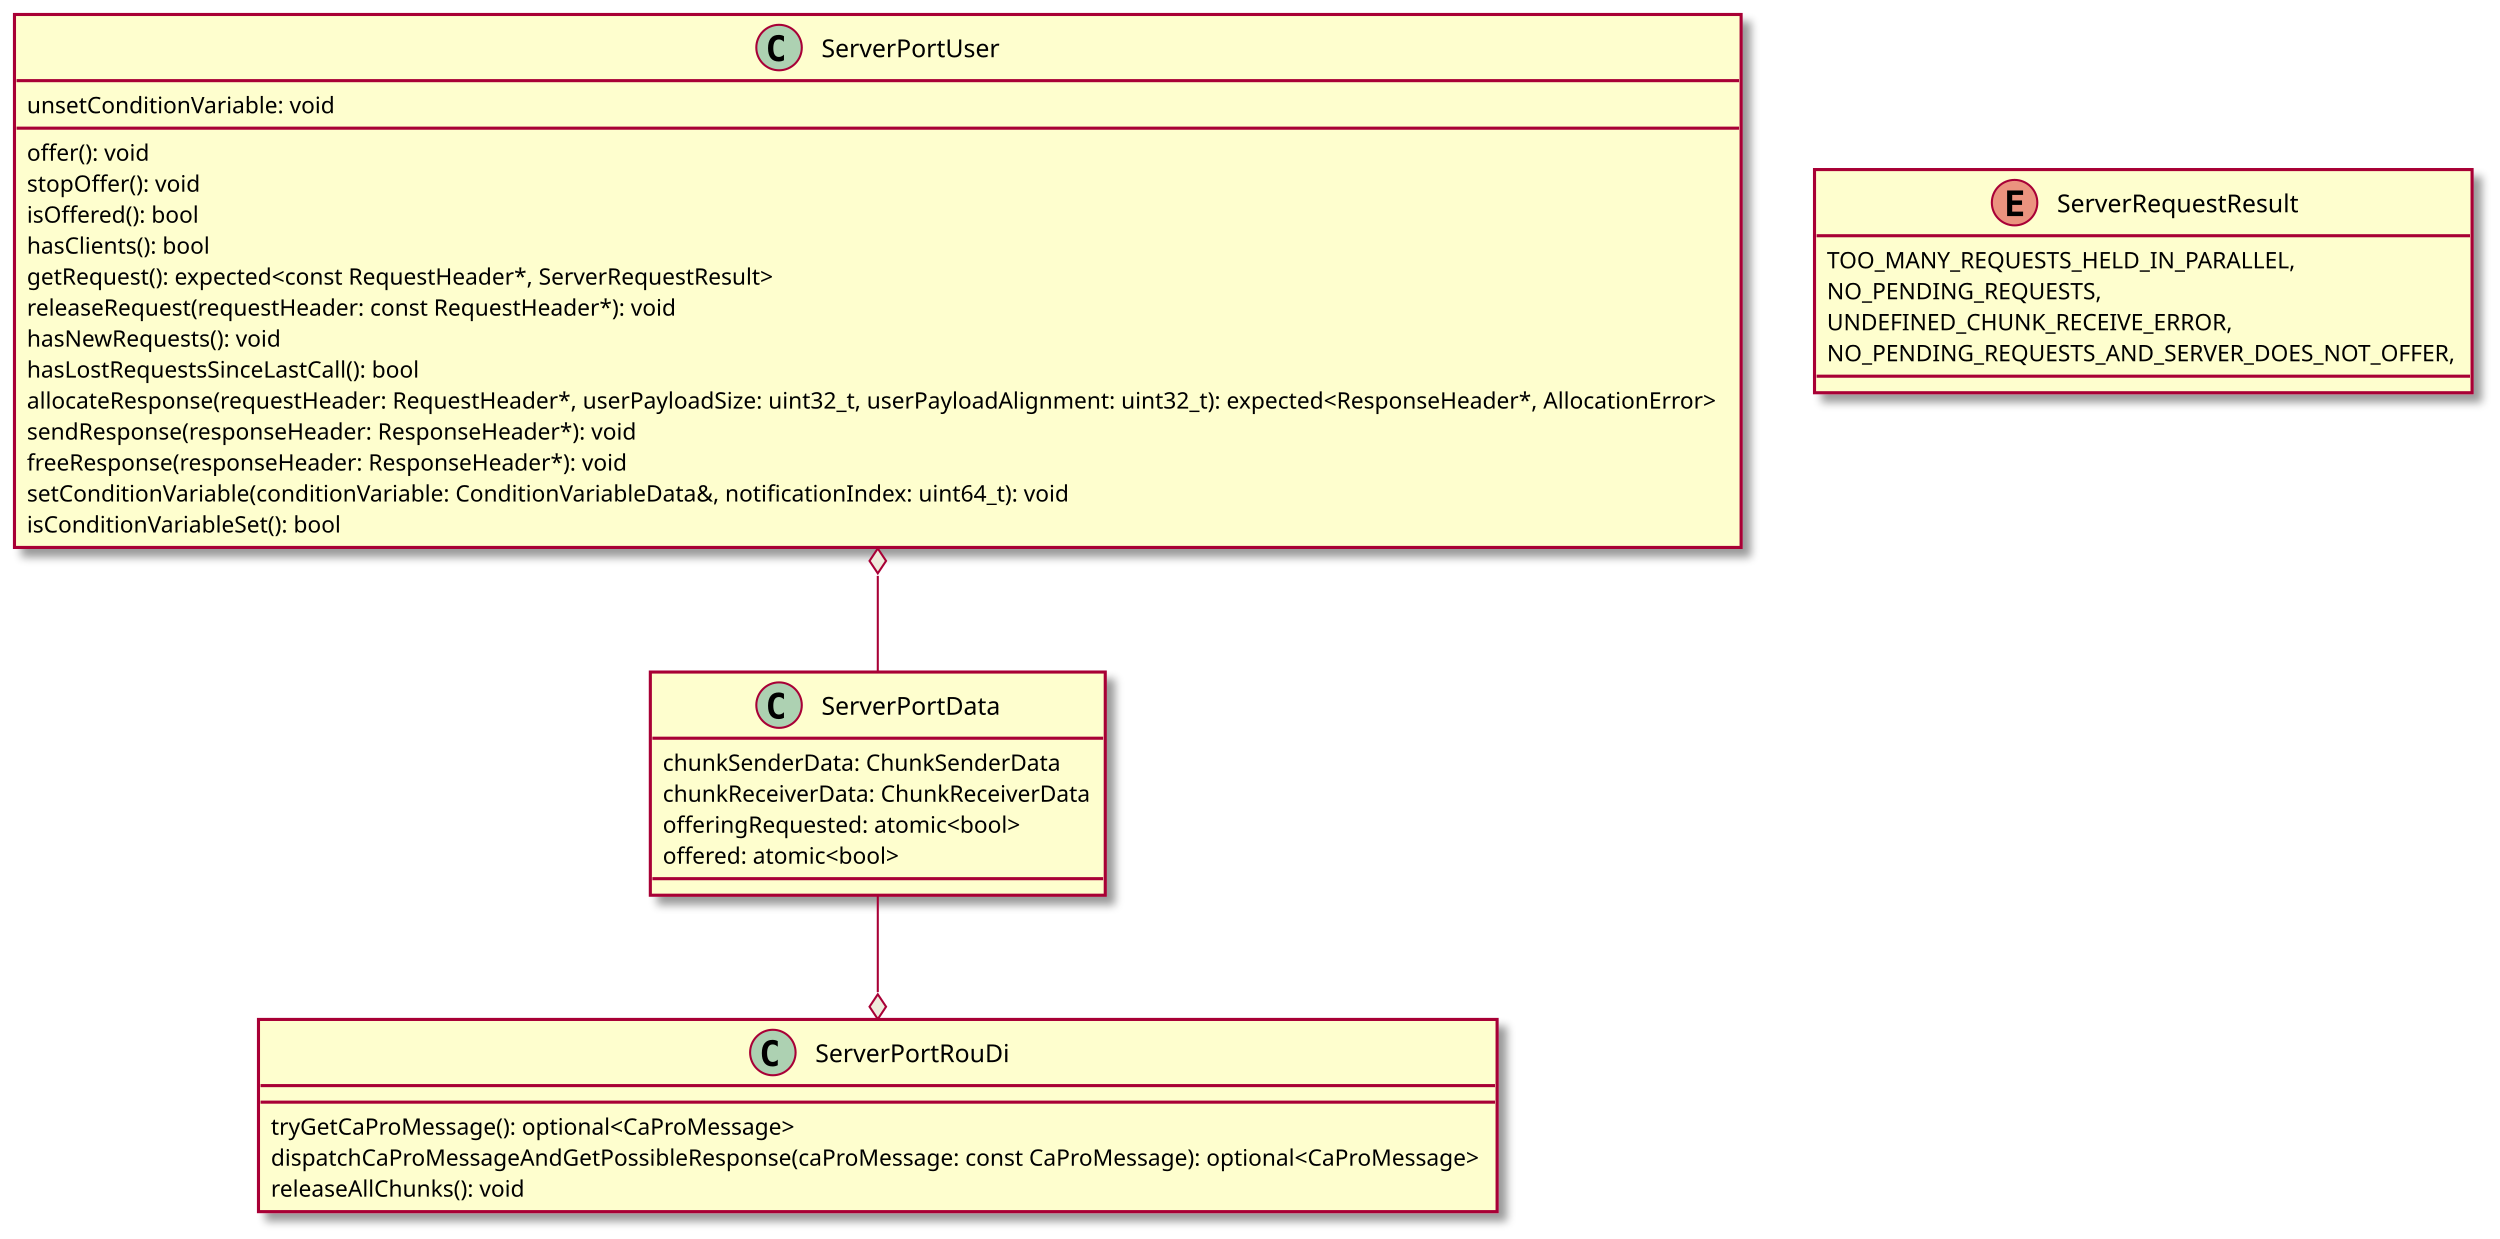
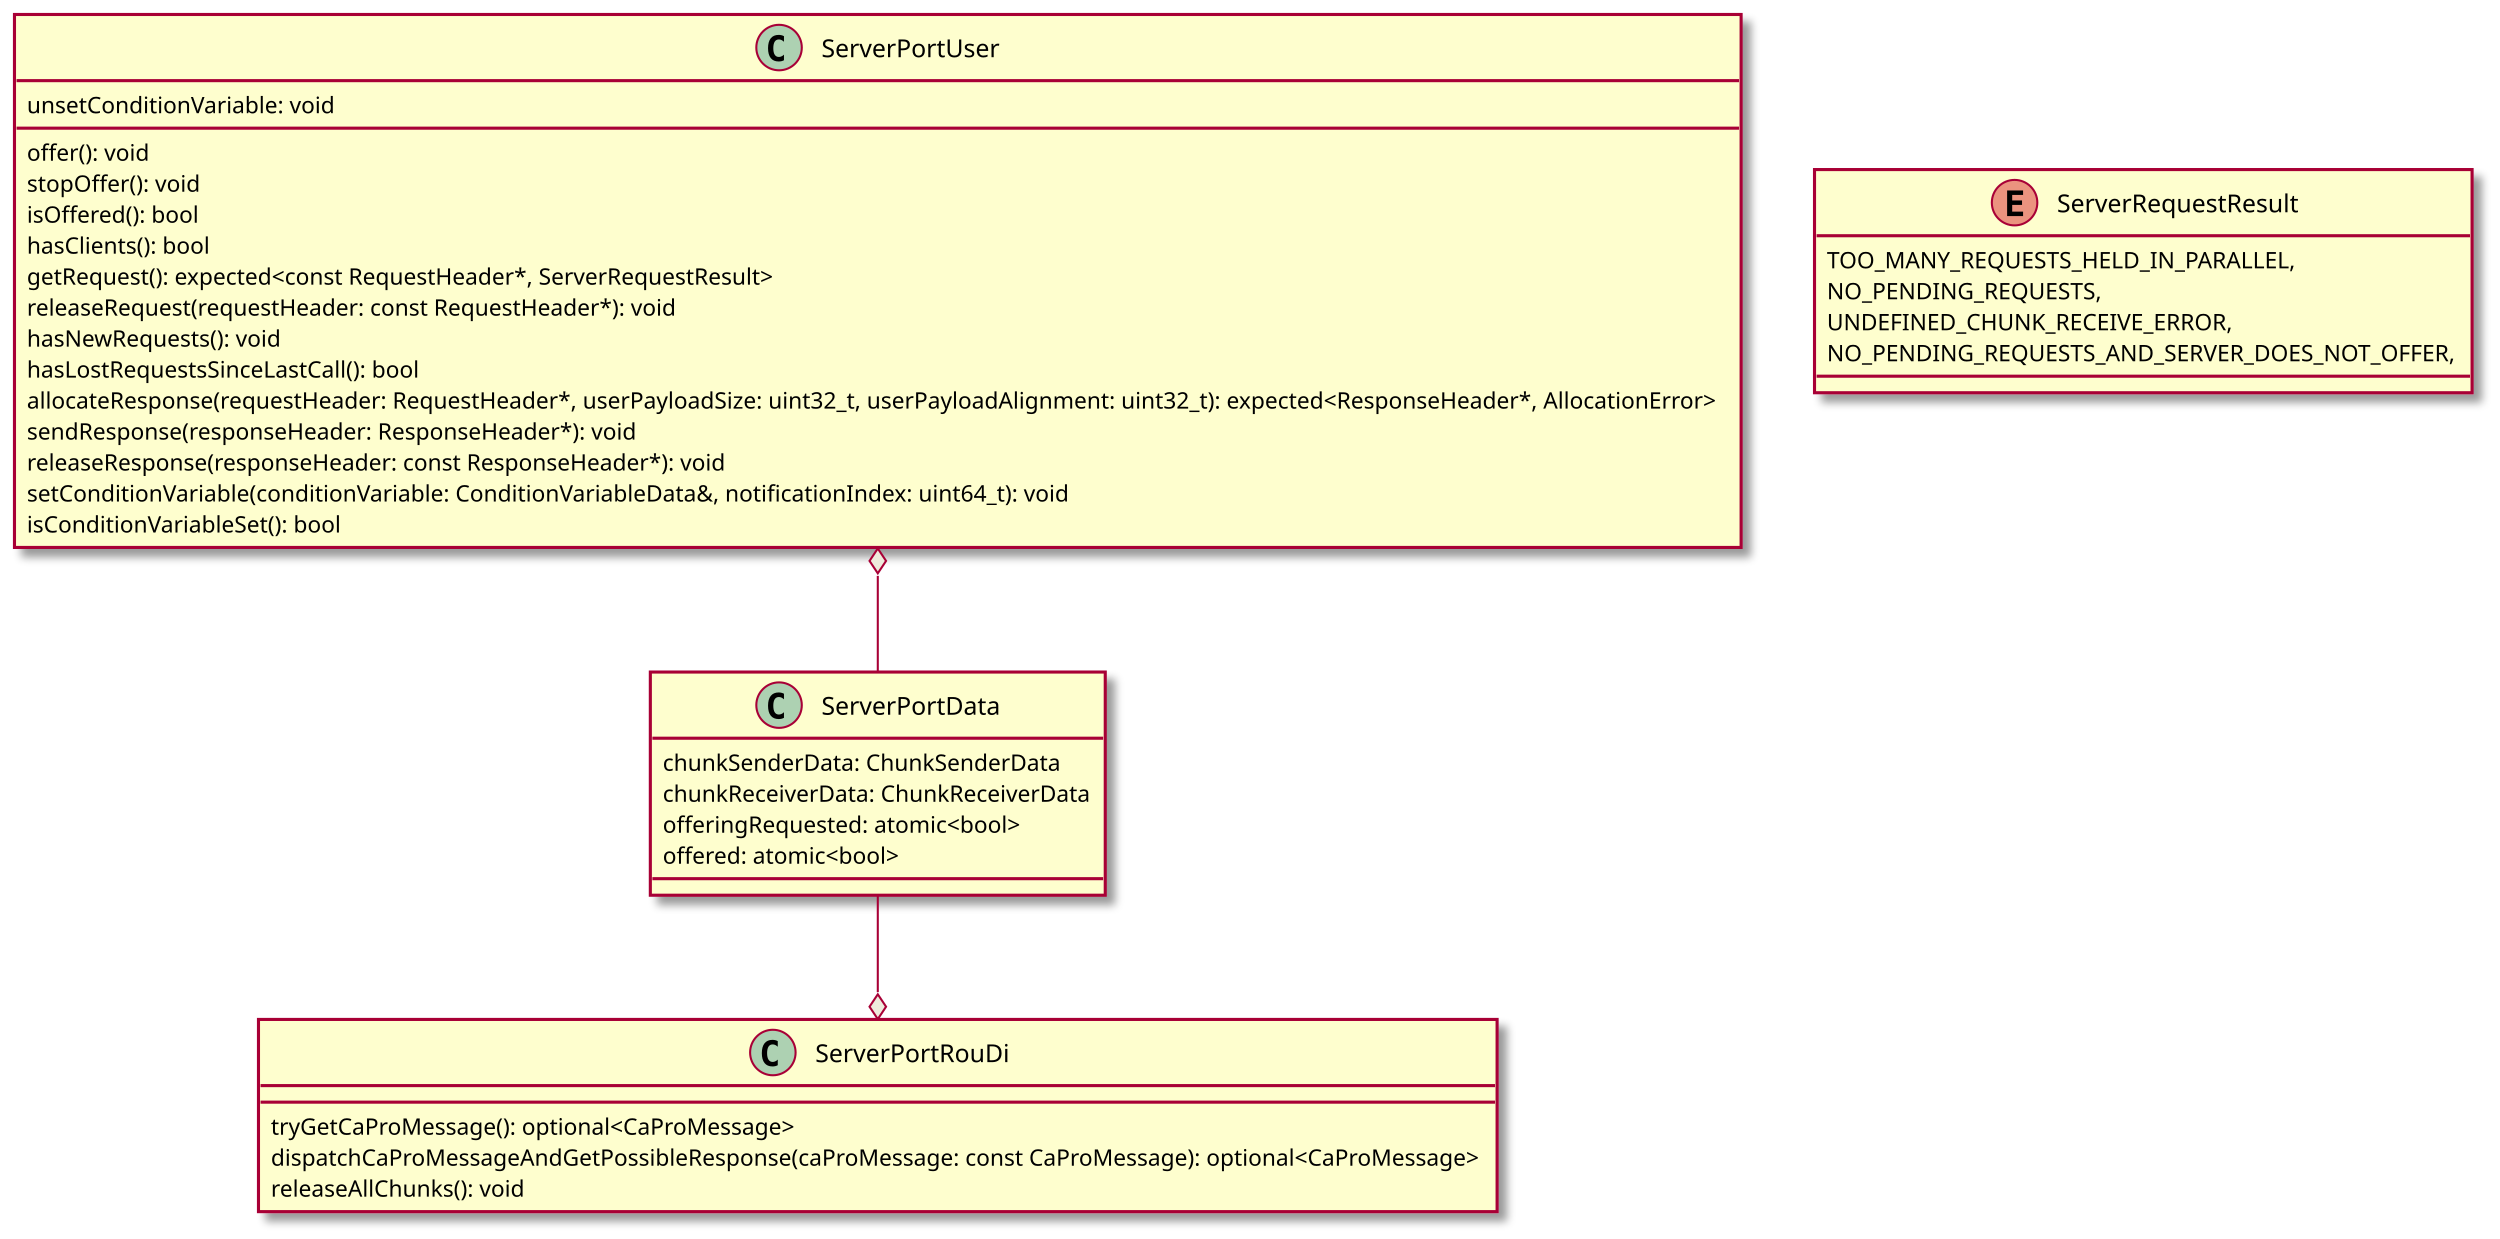
<svg xmlns="http://www.w3.org/2000/svg" contentScriptType="application/ecmascript" contentStyleType="text/css" height="599px" preserveAspectRatio="none" style="width:1209px;height:599px;background:#EEEBDC;" version="1.1" viewBox="0 0 1209 599" width="1209px" zoomAndPan="magnify">
  <defs>
-     <filter height="300%" id="f1f19zn2wtwcmw" width="300%" x="-1" y="-1">
+     <filter height="300%" id="f1rmy4q7rk7t4s" width="300%" x="-1" y="-1">
      <feGaussianBlur result="blurOut" stdDeviation="2.0" />
      <feColorMatrix in="blurOut" result="blurOut2" type="matrix" values="0 0 0 0 0 0 0 0 0 0 0 0 0 0 0 0 0 0 .4 0" />
      <feOffset dx="4.0" dy="4.0" in="blurOut2" result="blurOut3" />
      <feBlend in="SourceGraphic" in2="blurOut3" mode="normal" />
    </filter>
  </defs>
  <g>
-     <rect codeLine="2" fill="#FEFECE" filter="url(#f1f19zn2wtwcmw)" height="107.928" id="ServerPortData" style="stroke:#A80036;stroke-width:1.5;" width="220" x="314.5" y="325" />
+     <rect codeLine="2" fill="#FEFECE" filter="url(#f1rmy4q7rk7t4s)" height="107.928" id="ServerPortData" style="stroke:#A80036;stroke-width:1.5;" width="220" x="314.5" y="325" />
    <ellipse cx="376.75" cy="341" fill="#ADD1B2" rx="11" ry="11" style="stroke:#A80036;stroke-width:1.0;" />
    <path d="M376.547,347.734 Q374.062,347.734 372.734,346.094 Q371.422,344.422 371.422,341.312 Q371.422,338.188 372.734,336.531 Q374.062,334.875 376.547,334.875 Q377.266,334.875 377.922,335.031 Q378.562,335.188 379.125,335.484 L379.125,338.203 Q378.766,337.859 378.469,337.672 Q378.172,337.469 377.906,337.344 Q377.594,337.203 377.281,337.141 Q376.984,337.078 376.672,337.078 Q375.344,337.078 374.656,338.141 Q373.969,339.234 373.969,341.312 Q373.969,343.406 374.656,344.469 Q375.344,345.547 376.672,345.547 Q377.312,345.547 377.906,345.266 Q378.203,345.141 378.484,344.953 Q378.781,344.75 379.125,344.422 L379.125,347.141 Q378.547,347.438 377.906,347.594 Q377.281,347.734 376.547,347.734 Z " fill="#000000" />
    <text fill="#000000" font-family="sans-serif" font-size="12" lengthAdjust="spacing" textLength="87" x="397.25" y="345.656">ServerPortData</text>
    <line style="stroke:#A80036;stroke-width:1.5;" x1="315.5" x2="533.5" y1="357" y2="357" />
    <text fill="#000000" font-family="sans-serif" font-size="11" lengthAdjust="spacing" textLength="194" x="320.5" y="372.759">chunkSenderData: ChunkSenderData</text>
    <text fill="#000000" font-family="sans-serif" font-size="11" lengthAdjust="spacing" textLength="208" x="320.5" y="387.741">chunkReceiverData: ChunkReceiverData</text>
    <text fill="#000000" font-family="sans-serif" font-size="11" lengthAdjust="spacing" textLength="175" x="320.5" y="402.723">offeringRequested: atomic&lt;bool&gt;</text>
    <text fill="#000000" font-family="sans-serif" font-size="11" lengthAdjust="spacing" textLength="116" x="320.5" y="417.705">offered: atomic&lt;bool&gt;</text>
    <line style="stroke:#A80036;stroke-width:1.5;" x1="315.5" x2="533.5" y1="424.928" y2="424.928" />
-     <rect codeLine="10" fill="#FEFECE" filter="url(#f1f19zn2wtwcmw)" height="107.928" id="ServerRequestResult" style="stroke:#A80036;stroke-width:1.5;" width="318" x="877.5" y="82" />
+     <rect codeLine="10" fill="#FEFECE" filter="url(#f1rmy4q7rk7t4s)" height="107.928" id="ServerRequestResult" style="stroke:#A80036;stroke-width:1.5;" width="318" x="877.5" y="82" />
    <ellipse cx="974.25" cy="98" fill="#EB937F" rx="11" ry="11" style="stroke:#A80036;stroke-width:1.0;" />
    <path d="M970.641,92.109 L978.359,92.109 L978.359,94.266 L973.094,94.266 L973.094,96.938 L977.859,96.938 L977.859,99.094 L973.094,99.094 L973.094,102.344 L978.359,102.344 L978.359,104.5 L970.641,104.5 L970.641,92.109 Z " fill="#000000" />
    <text fill="#000000" font-family="sans-serif" font-size="12" lengthAdjust="spacing" textLength="116" x="994.75" y="102.656">ServerRequestResult</text>
    <line style="stroke:#A80036;stroke-width:1.5;" x1="878.5" x2="1194.5" y1="114" y2="114" />
    <text fill="#000000" font-family="sans-serif" font-size="11" lengthAdjust="spacing" textLength="229" x="883.5" y="129.759">TOO_MANY_REQUESTS_HELD_IN_PARALLEL,</text>
    <text fill="#000000" font-family="sans-serif" font-size="11" lengthAdjust="spacing" textLength="133" x="883.5" y="144.741">NO_PENDING_REQUESTS,</text>
    <text fill="#000000" font-family="sans-serif" font-size="11" lengthAdjust="spacing" textLength="197" x="883.5" y="159.723">UNDEFINED_CHUNK_RECEIVE_ERROR,</text>
    <text fill="#000000" font-family="sans-serif" font-size="11" lengthAdjust="spacing" textLength="306" x="883.5" y="174.705">NO_PENDING_REQUESTS_AND_SERVER_DOES_NOT_OFFER,</text>
    <line style="stroke:#A80036;stroke-width:1.5;" x1="878.5" x2="1194.5" y1="181.928" y2="181.928" />
-     <rect codeLine="17" fill="#FEFECE" filter="url(#f1f19zn2wtwcmw)" height="257.746" id="ServerPortUser" style="stroke:#A80036;stroke-width:1.5;" width="835" x="7" y="7" />
+     <rect codeLine="17" fill="#FEFECE" filter="url(#f1rmy4q7rk7t4s)" height="257.746" id="ServerPortUser" style="stroke:#A80036;stroke-width:1.5;" width="835" x="7" y="7" />
    <ellipse cx="376.75" cy="23" fill="#ADD1B2" rx="11" ry="11" style="stroke:#A80036;stroke-width:1.0;" />
    <path d="M376.547,29.734 Q374.062,29.734 372.734,28.094 Q371.422,26.422 371.422,23.312 Q371.422,20.188 372.734,18.531 Q374.062,16.875 376.547,16.875 Q377.266,16.875 377.922,17.031 Q378.562,17.188 379.125,17.484 L379.125,20.203 Q378.766,19.859 378.469,19.672 Q378.172,19.469 377.906,19.344 Q377.594,19.203 377.281,19.141 Q376.984,19.078 376.672,19.078 Q375.344,19.078 374.656,20.141 Q373.969,21.234 373.969,23.312 Q373.969,25.406 374.656,26.469 Q375.344,27.547 376.672,27.547 Q377.312,27.547 377.906,27.266 Q378.203,27.141 378.484,26.953 Q378.781,26.75 379.125,26.422 L379.125,29.141 Q378.547,29.438 377.906,29.594 Q377.281,29.734 376.547,29.734 Z " fill="#000000" />
    <text fill="#000000" font-family="sans-serif" font-size="12" lengthAdjust="spacing" textLength="87" x="397.25" y="27.656">ServerPortUser</text>
    <line style="stroke:#A80036;stroke-width:1.5;" x1="8" x2="841" y1="39" y2="39" />
    <text fill="#000000" font-family="sans-serif" font-size="11" lengthAdjust="spacing" textLength="153" x="13" y="54.759">unsetConditionVariable: void</text>
    <line style="stroke:#A80036;stroke-width:1.5;" x1="8" x2="841" y1="61.982" y2="61.982" />
    <text fill="#000000" font-family="sans-serif" font-size="11" lengthAdjust="spacing" textLength="61" x="13" y="77.741">offer(): void</text>
    <text fill="#000000" font-family="sans-serif" font-size="11" lengthAdjust="spacing" textLength="86" x="13" y="92.723">stopOffer(): void</text>
    <text fill="#000000" font-family="sans-serif" font-size="11" lengthAdjust="spacing" textLength="85" x="13" y="107.705">isOffered(): bool</text>
    <text fill="#000000" font-family="sans-serif" font-size="11" lengthAdjust="spacing" textLength="89" x="13" y="122.686">hasClients(): bool</text>
    <text fill="#000000" font-family="sans-serif" font-size="11" lengthAdjust="spacing" textLength="361" x="13" y="137.668">getRequest(): expected&lt;const RequestHeader*, ServerRequestResult&gt;</text>
    <text fill="#000000" font-family="sans-serif" font-size="11" lengthAdjust="spacing" textLength="315" x="13" y="152.65">releaseRequest(requestHeader: const RequestHeader*): void</text>
    <text fill="#000000" font-family="sans-serif" font-size="11" lengthAdjust="spacing" textLength="123" x="13" y="167.632">hasNewRequests(): void</text>
    <text fill="#000000" font-family="sans-serif" font-size="11" lengthAdjust="spacing" textLength="190" x="13" y="182.614">hasLostRequestsSinceLastCall(): bool</text>
    <text fill="#000000" font-family="sans-serif" font-size="11" lengthAdjust="spacing" textLength="823" x="13" y="197.596">allocateResponse(requestHeader: RequestHeader*, userPayloadSize: uint32_t, userPayloadAlignment: uint32_t): expected&lt;ResponseHeader*, AllocationError&gt;</text>
    <text fill="#000000" font-family="sans-serif" font-size="11" lengthAdjust="spacing" textLength="296" x="13" y="212.578">sendResponse(responseHeader: ResponseHeader*): void</text>
-     <text fill="#000000" font-family="sans-serif" font-size="11" lengthAdjust="spacing" textLength="292" x="13" y="227.56">freeResponse(responseHeader: ResponseHeader*): void</text>
+     <text fill="#000000" font-family="sans-serif" font-size="11" lengthAdjust="spacing" textLength="339" x="13" y="227.56">releaseResponse(responseHeader: const ResponseHeader*): void</text>
    <text fill="#000000" font-family="sans-serif" font-size="11" lengthAdjust="spacing" textLength="515" x="13" y="242.542">setConditionVariable(conditionVariable: ConditionVariableData&amp;, notificationIndex: uint64_t): void</text>
    <text fill="#000000" font-family="sans-serif" font-size="11" lengthAdjust="spacing" textLength="155" x="13" y="257.524">isConditionVariableSet(): bool</text>
-     <rect codeLine="34" fill="#FEFECE" filter="url(#f1f19zn2wtwcmw)" height="92.946" id="ServerPortRouDi" style="stroke:#A80036;stroke-width:1.5;" width="599" x="125" y="493" />
+     <rect codeLine="34" fill="#FEFECE" filter="url(#f1rmy4q7rk7t4s)" height="92.946" id="ServerPortRouDi" style="stroke:#A80036;stroke-width:1.5;" width="599" x="125" y="493" />
    <ellipse cx="373.75" cy="509" fill="#ADD1B2" rx="11" ry="11" style="stroke:#A80036;stroke-width:1.0;" />
    <path d="M373.547,515.734 Q371.062,515.734 369.734,514.094 Q368.422,512.422 368.422,509.312 Q368.422,506.188 369.734,504.531 Q371.062,502.875 373.547,502.875 Q374.266,502.875 374.922,503.031 Q375.562,503.188 376.125,503.484 L376.125,506.203 Q375.766,505.859 375.469,505.672 Q375.172,505.469 374.906,505.344 Q374.594,505.203 374.281,505.141 Q373.984,505.078 373.672,505.078 Q372.344,505.078 371.656,506.141 Q370.969,507.234 370.969,509.312 Q370.969,511.406 371.656,512.469 Q372.344,513.547 373.672,513.547 Q374.312,513.547 374.906,513.266 Q375.203,513.141 375.484,512.953 Q375.781,512.75 376.125,512.422 L376.125,515.141 Q375.547,515.438 374.906,515.594 Q374.281,515.734 373.547,515.734 Z " fill="#000000" />
    <text fill="#000000" font-family="sans-serif" font-size="12" lengthAdjust="spacing" textLength="93" x="394.25" y="513.656">ServerPortRouDi</text>
    <line style="stroke:#A80036;stroke-width:1.5;" x1="126" x2="723" y1="525" y2="525" />
    <line style="stroke:#A80036;stroke-width:1.5;" x1="126" x2="723" y1="533" y2="533" />
    <text fill="#000000" font-family="sans-serif" font-size="11" lengthAdjust="spacing" textLength="255" x="131" y="548.759">tryGetCaProMessage(): optional&lt;CaProMessage&gt;</text>
    <text fill="#000000" font-family="sans-serif" font-size="11" lengthAdjust="spacing" textLength="587" x="131" y="563.741">dispatchCaProMessageAndGetPossibleResponse(caProMessage: const CaProMessage): optional&lt;CaProMessage&gt;</text>
    <text fill="#000000" font-family="sans-serif" font-size="11" lengthAdjust="spacing" textLength="124" x="131" y="578.723">releaseAllChunks(): void</text>
    <path codeLine="40" d="M424.5,278.5 C424.5,294.89 424.5,310.75 424.5,324.8 " fill="none" id="ServerPortUser-backto-ServerPortData" style="stroke:#A80036;stroke-width:1.0;" />
    <polygon fill="#EEEBDC" points="424.5,265.26,420.5,271.26,424.5,277.26,428.5,271.26,424.5,265.26" style="stroke:#A80036;stroke-width:1.0;" />
    <path codeLine="41" d="M424.5,433.22 C424.5,448.17 424.5,464.52 424.5,479.78 " fill="none" id="ServerPortData-to-ServerPortRouDi" style="stroke:#A80036;stroke-width:1.0;" />
    <polygon fill="#EEEBDC" points="424.5,492.84,428.5,486.84,424.5,480.84,420.5,486.84,424.5,492.84" style="stroke:#A80036;stroke-width:1.0;" />
  </g>
</svg>
